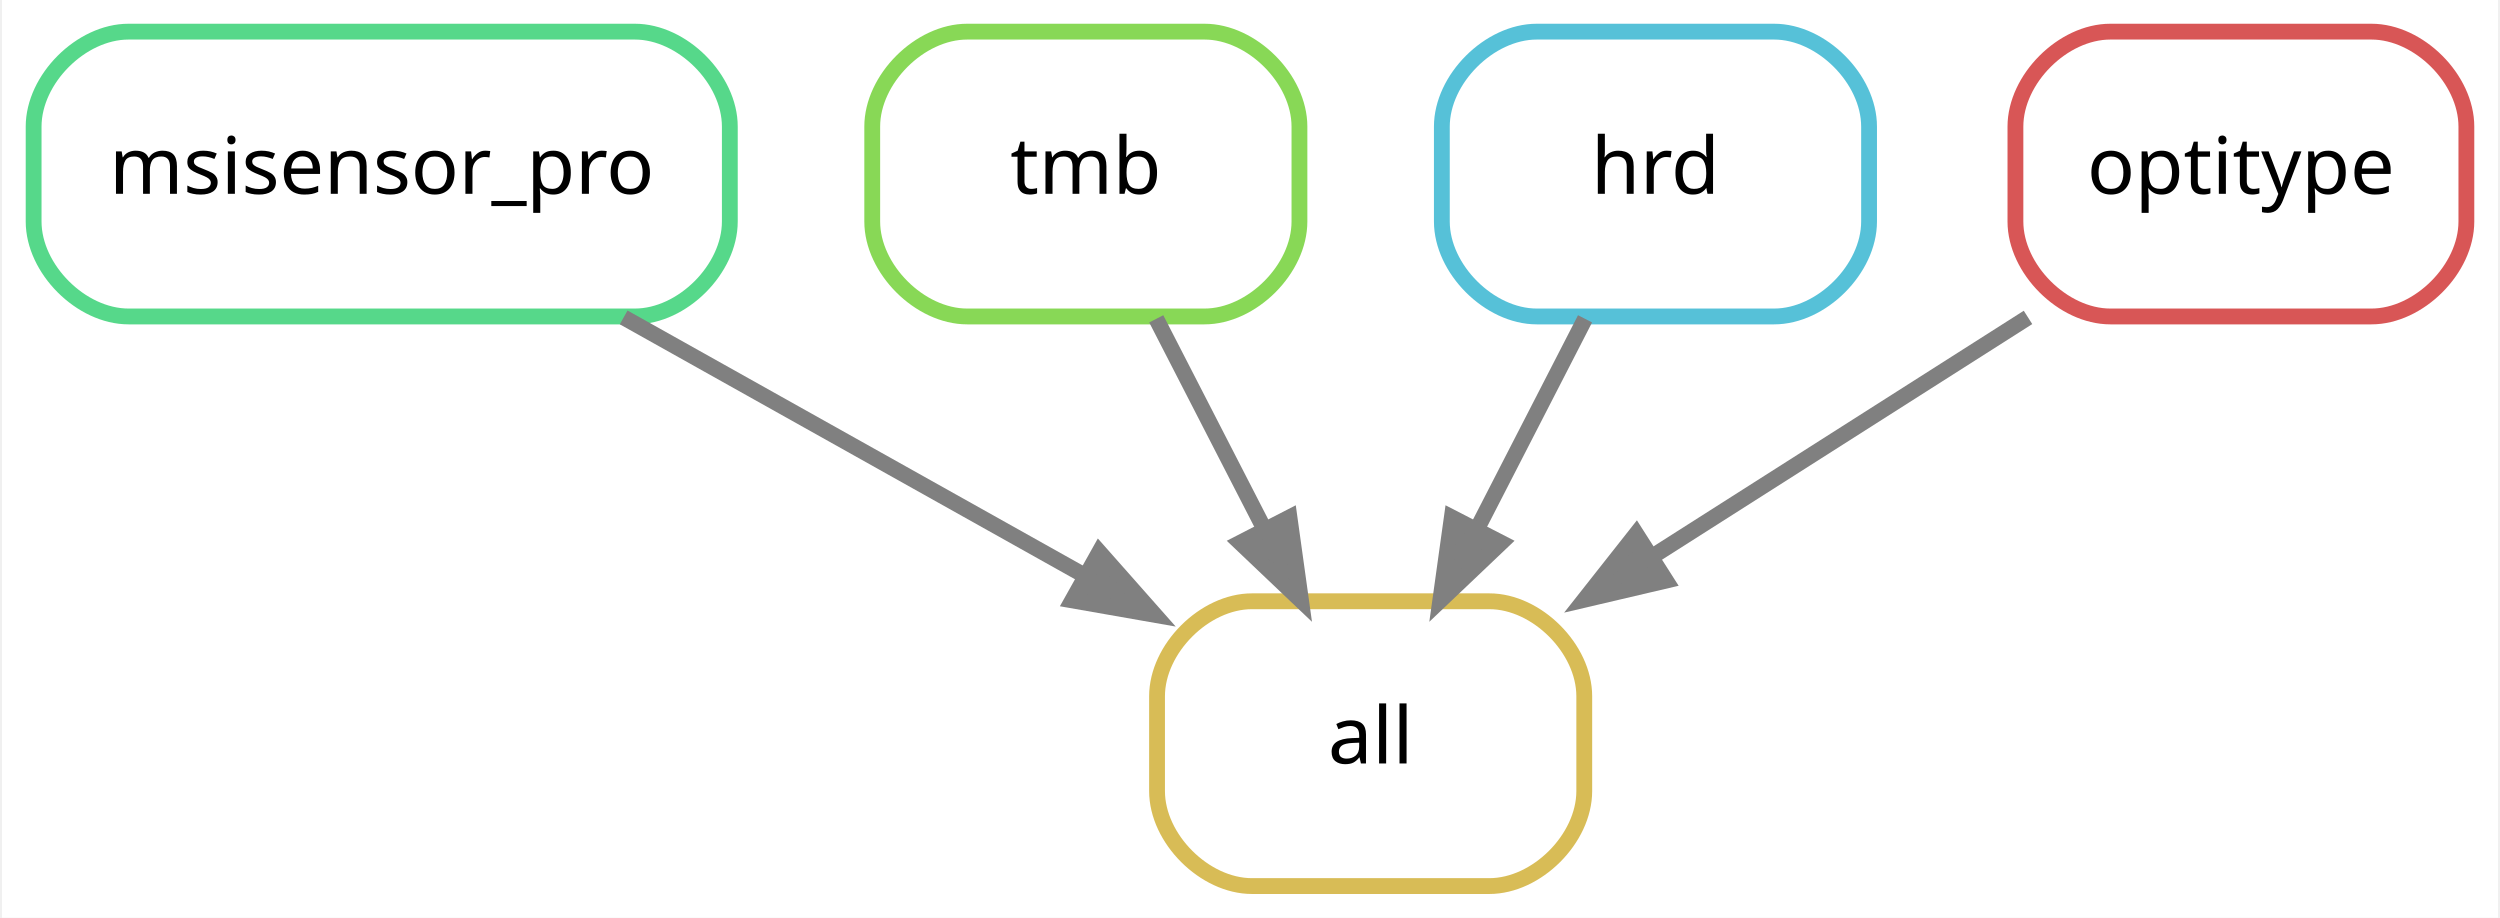
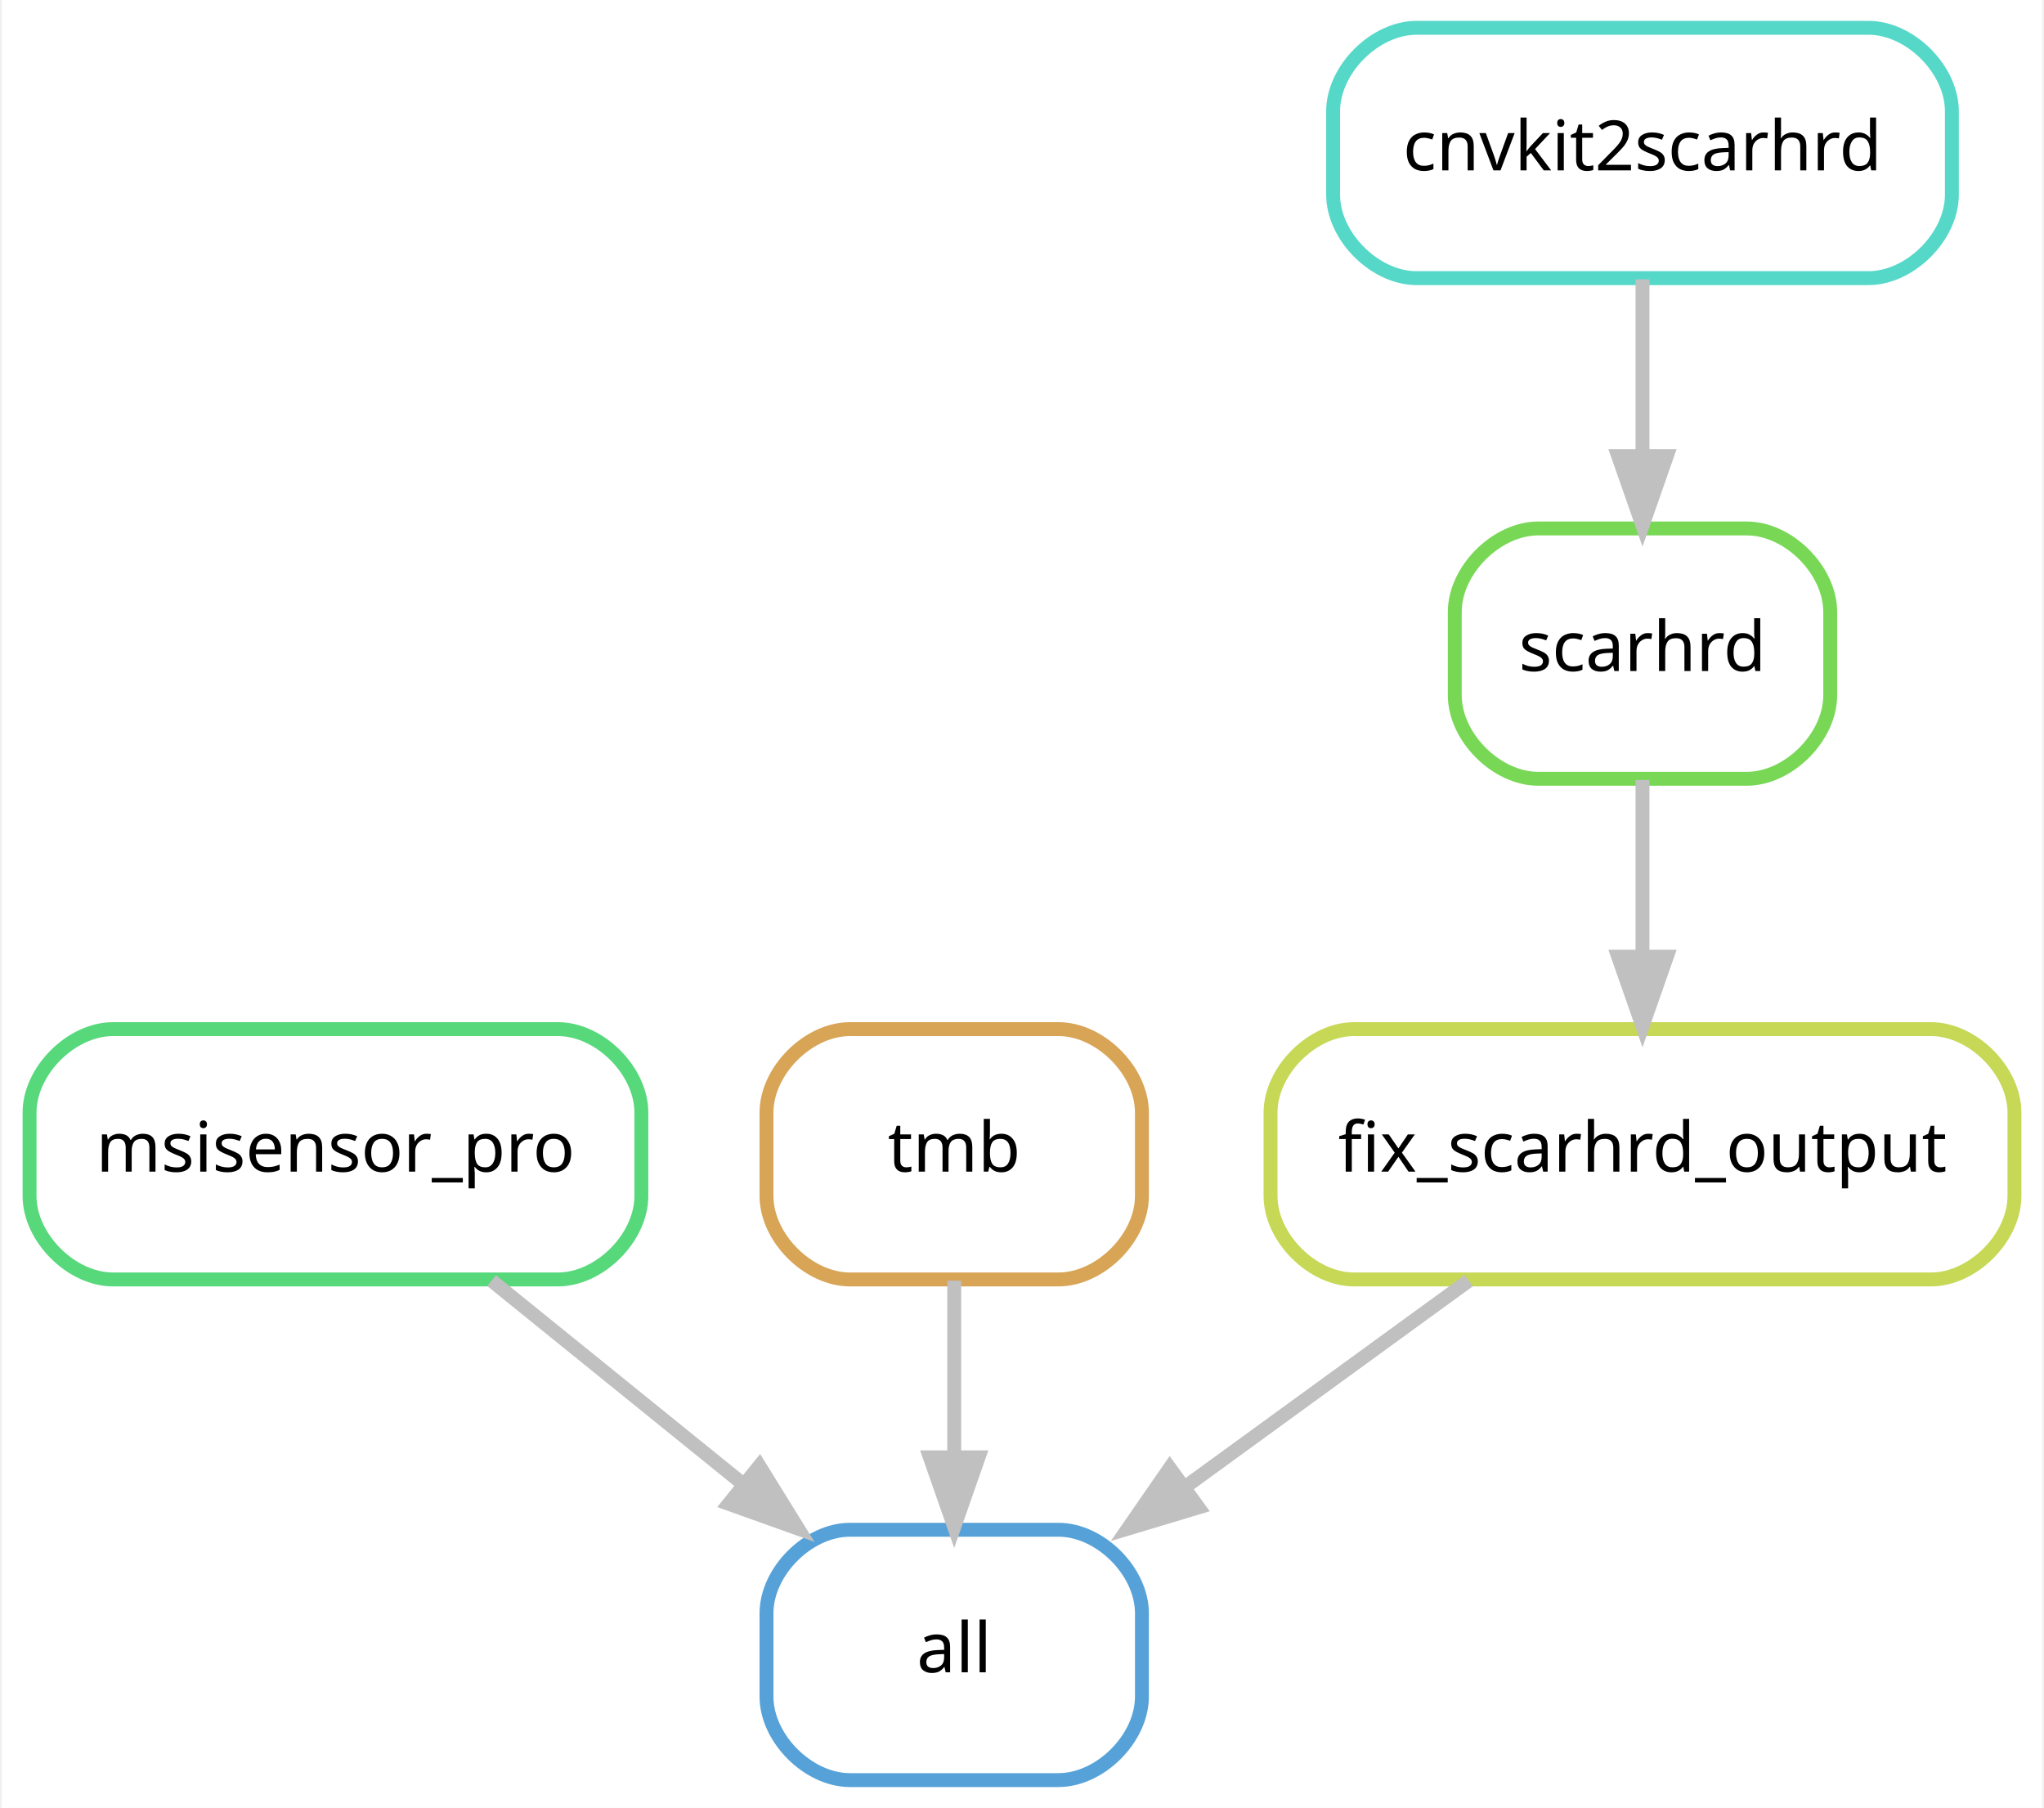
- <svg xmlns="http://www.w3.org/2000/svg" width="316pt" height="116pt" viewBox="0.00 0.00 315.50 116.00">
-   <g id="graph0" class="graph" transform="scale(1 1) rotate(0) translate(4 112)">
-     <polygon fill="white" stroke="transparent" points="-4,4 -4,-112 311.5,-112 311.5,4 -4,4" />
+ <svg xmlns="http://www.w3.org/2000/svg" width="294pt" height="260pt" viewBox="0.00 0.00 293.50 260.00">
+   <g id="graph0" class="graph" transform="scale(1 1) rotate(0) translate(4 256)">
+     <polygon fill="#ffffff" stroke="transparent" points="-4,4 -4,-256 289.5,-256 289.5,4 -4,4" />
    <g id="node1" class="node">
-       <path fill="none" stroke="#d8bc56" stroke-width="2" d="M184,-36C184,-36 154,-36 154,-36 148,-36 142,-30 142,-24 142,-24 142,-12 142,-12 142,-6 148,0 154,0 154,0 184,0 184,0 190,0 196,-6 196,-12 196,-12 196,-24 196,-24 196,-30 190,-36 184,-36" />
-       <text text-anchor="middle" x="169" y="-15.5" font-family="sans" font-size="10.00">all</text>
+       <path fill="none" stroke="#56a2d8" stroke-width="2" d="M148,-36C148,-36 118,-36 118,-36 112,-36 106,-30 106,-24 106,-24 106,-12 106,-12 106,-6 112,0 118,0 118,0 148,0 148,0 154,0 160,-6 160,-12 160,-12 160,-24 160,-24 160,-30 154,-36 148,-36" />
+       <text text-anchor="middle" x="133" y="-15.5" font-family="sans" font-size="10.00" fill="#000000">all</text>
    </g>
    <g id="node2" class="node">
-       <path fill="none" stroke="#56d88a" stroke-width="2" d="M76,-108C76,-108 12,-108 12,-108 6,-108 0,-102 0,-96 0,-96 0,-84 0,-84 0,-78 6,-72 12,-72 12,-72 76,-72 76,-72 82,-72 88,-78 88,-84 88,-84 88,-96 88,-96 88,-102 82,-108 76,-108" />
-       <text text-anchor="middle" x="44" y="-87.5" font-family="sans" font-size="10.00">msisensor_pro</text>
+       <path fill="none" stroke="#56d87b" stroke-width="2" d="M76,-108C76,-108 12,-108 12,-108 6,-108 0,-102 0,-96 0,-96 0,-84 0,-84 0,-78 6,-72 12,-72 12,-72 76,-72 76,-72 82,-72 88,-78 88,-84 88,-84 88,-96 88,-96 88,-102 82,-108 76,-108" />
+       <text text-anchor="middle" x="44" y="-87.5" font-family="sans" font-size="10.00" fill="#000000">msisensor_pro</text>
    </g>
    <g id="edge2" class="edge">
-       <path fill="none" stroke="grey" stroke-width="2" d="M74.58,-71.88C92.22,-62 114.5,-49.52 132.98,-39.17" />
-       <polygon fill="grey" stroke="grey" stroke-width="2" points="134.7,-42.22 141.72,-34.28 131.28,-36.11 134.7,-42.22" />
+       <path fill="none" stroke="#c0c0c0" stroke-width="2" d="M66.459,-71.831C77.421,-62.963 90.77,-52.164 102.626,-42.572" />
+       <polygon fill="#c0c0c0" stroke="#c0c0c0" stroke-width="2" points="104.975,-45.173 110.549,-36.163 100.573,-39.731 104.975,-45.173" />
    </g>
    <g id="node3" class="node">
-       <path fill="none" stroke="#88d856" stroke-width="2" d="M148,-108C148,-108 118,-108 118,-108 112,-108 106,-102 106,-96 106,-96 106,-84 106,-84 106,-78 112,-72 118,-72 118,-72 148,-72 148,-72 154,-72 160,-78 160,-84 160,-84 160,-96 160,-96 160,-102 154,-108 148,-108" />
-       <text text-anchor="middle" x="133" y="-87.5" font-family="sans" font-size="10.00">tmb</text>
+       <path fill="none" stroke="#d8a456" stroke-width="2" d="M148,-108C148,-108 118,-108 118,-108 112,-108 106,-102 106,-96 106,-96 106,-84 106,-84 106,-78 112,-72 118,-72 118,-72 148,-72 148,-72 154,-72 160,-78 160,-84 160,-84 160,-96 160,-96 160,-102 154,-108 148,-108" />
+       <text text-anchor="middle" x="133" y="-87.5" font-family="sans" font-size="10.00" fill="#000000">tmb</text>
    </g>
    <g id="edge1" class="edge">
-       <path fill="none" stroke="grey" stroke-width="2" d="M141.9,-71.7C146,-63.73 150.95,-54.1 155.49,-45.26" />
-       <polygon fill="grey" stroke="grey" stroke-width="2" points="158.74,-46.6 160.2,-36.1 152.52,-43.4 158.74,-46.6" />
+       <path fill="none" stroke="#c0c0c0" stroke-width="2" d="M133,-71.831C133,-64.131 133,-54.974 133,-46.417" />
+       <polygon fill="#c0c0c0" stroke="#c0c0c0" stroke-width="2" points="136.5,-46.413 133,-36.413 129.5,-46.413 136.5,-46.413" />
    </g>
    <g id="node4" class="node">
-       <path fill="none" stroke="#56c1d8" stroke-width="2" d="M220,-108C220,-108 190,-108 190,-108 184,-108 178,-102 178,-96 178,-96 178,-84 178,-84 178,-78 184,-72 190,-72 190,-72 220,-72 220,-72 226,-72 232,-78 232,-84 232,-84 232,-96 232,-96 232,-102 226,-108 220,-108" />
-       <text text-anchor="middle" x="205" y="-87.5" font-family="sans" font-size="10.00">hrd</text>
+       <path fill="none" stroke="#c6d856" stroke-width="2" d="M273.5,-108C273.5,-108 190.5,-108 190.5,-108 184.5,-108 178.5,-102 178.5,-96 178.5,-96 178.5,-84 178.5,-84 178.5,-78 184.5,-72 190.5,-72 190.5,-72 273.5,-72 273.5,-72 279.5,-72 285.5,-78 285.5,-84 285.5,-84 285.5,-96 285.5,-96 285.5,-102 279.5,-108 273.5,-108" />
+       <text text-anchor="middle" x="232" y="-87.5" font-family="sans" font-size="10.00" fill="#000000">fix_scarhrd_output</text>
+     </g>
+     <g id="edge3" class="edge">
+       <path fill="none" stroke="#c0c0c0" stroke-width="2" d="M207.018,-71.831C194.707,-62.878 179.689,-51.956 166.406,-42.295" />
+       <polygon fill="#c0c0c0" stroke="#c0c0c0" stroke-width="2" points="168.12,-39.214 157.974,-36.163 164.003,-44.875 168.12,-39.214" />
+     </g>
+     <g id="node5" class="node">
+       <path fill="none" stroke="#78d856" stroke-width="2" d="M247,-180C247,-180 217,-180 217,-180 211,-180 205,-174 205,-168 205,-168 205,-156 205,-156 205,-150 211,-144 217,-144 217,-144 247,-144 247,-144 253,-144 259,-150 259,-156 259,-156 259,-168 259,-168 259,-174 253,-180 247,-180" />
+       <text text-anchor="middle" x="232" y="-159.5" font-family="sans" font-size="10.00" fill="#000000">scarhrd</text>
    </g>
    <g id="edge4" class="edge">
-       <path fill="none" stroke="grey" stroke-width="2" d="M196.1,-71.7C192,-63.73 187.05,-54.1 182.51,-45.26" />
-       <polygon fill="grey" stroke="grey" stroke-width="2" points="185.48,-43.4 177.8,-36.1 179.26,-46.6 185.48,-43.4" />
+       <path fill="none" stroke="#c0c0c0" stroke-width="2" d="M232,-143.831C232,-136.131 232,-126.974 232,-118.417" />
+       <polygon fill="#c0c0c0" stroke="#c0c0c0" stroke-width="2" points="235.5,-118.413 232,-108.413 228.5,-118.413 235.5,-118.413" />
    </g>
-     <g id="node5" class="node">
-       <path fill="none" stroke="#d85656" stroke-width="2" d="M295.5,-108C295.5,-108 262.5,-108 262.5,-108 256.5,-108 250.5,-102 250.5,-96 250.5,-96 250.5,-84 250.5,-84 250.5,-78 256.5,-72 262.5,-72 262.5,-72 295.5,-72 295.5,-72 301.5,-72 307.5,-78 307.5,-84 307.5,-84 307.5,-96 307.5,-96 307.5,-102 301.5,-108 295.5,-108" />
-       <text text-anchor="middle" x="279" y="-87.5" font-family="sans" font-size="10.00">optitype</text>
+     <g id="node6" class="node">
+       <path fill="none" stroke="#56d8c9" stroke-width="2" d="M264.5,-252C264.5,-252 199.5,-252 199.5,-252 193.5,-252 187.5,-246 187.5,-240 187.5,-240 187.5,-228 187.5,-228 187.5,-222 193.5,-216 199.5,-216 199.5,-216 264.5,-216 264.5,-216 270.5,-216 276.5,-222 276.5,-228 276.5,-228 276.5,-240 276.5,-240 276.5,-246 270.5,-252 264.5,-252" />
+       <text text-anchor="middle" x="232" y="-231.5" font-family="sans" font-size="10.00" fill="#000000">cnvkit2scarhrd</text>
    </g>
-     <g id="edge3" class="edge">
-       <path fill="none" stroke="grey" stroke-width="2" d="M252.09,-71.88C237.84,-62.81 220.15,-51.55 204.76,-41.76" />
-       <polygon fill="grey" stroke="grey" stroke-width="2" points="206.33,-38.61 196.01,-36.19 202.57,-44.51 206.33,-38.61" />
+     <g id="edge5" class="edge">
+       <path fill="none" stroke="#c0c0c0" stroke-width="2" d="M232,-215.831C232,-208.131 232,-198.974 232,-190.417" />
+       <polygon fill="#c0c0c0" stroke="#c0c0c0" stroke-width="2" points="235.5,-190.413 232,-180.413 228.5,-190.413 235.5,-190.413" />
    </g>
  </g>
</svg>
